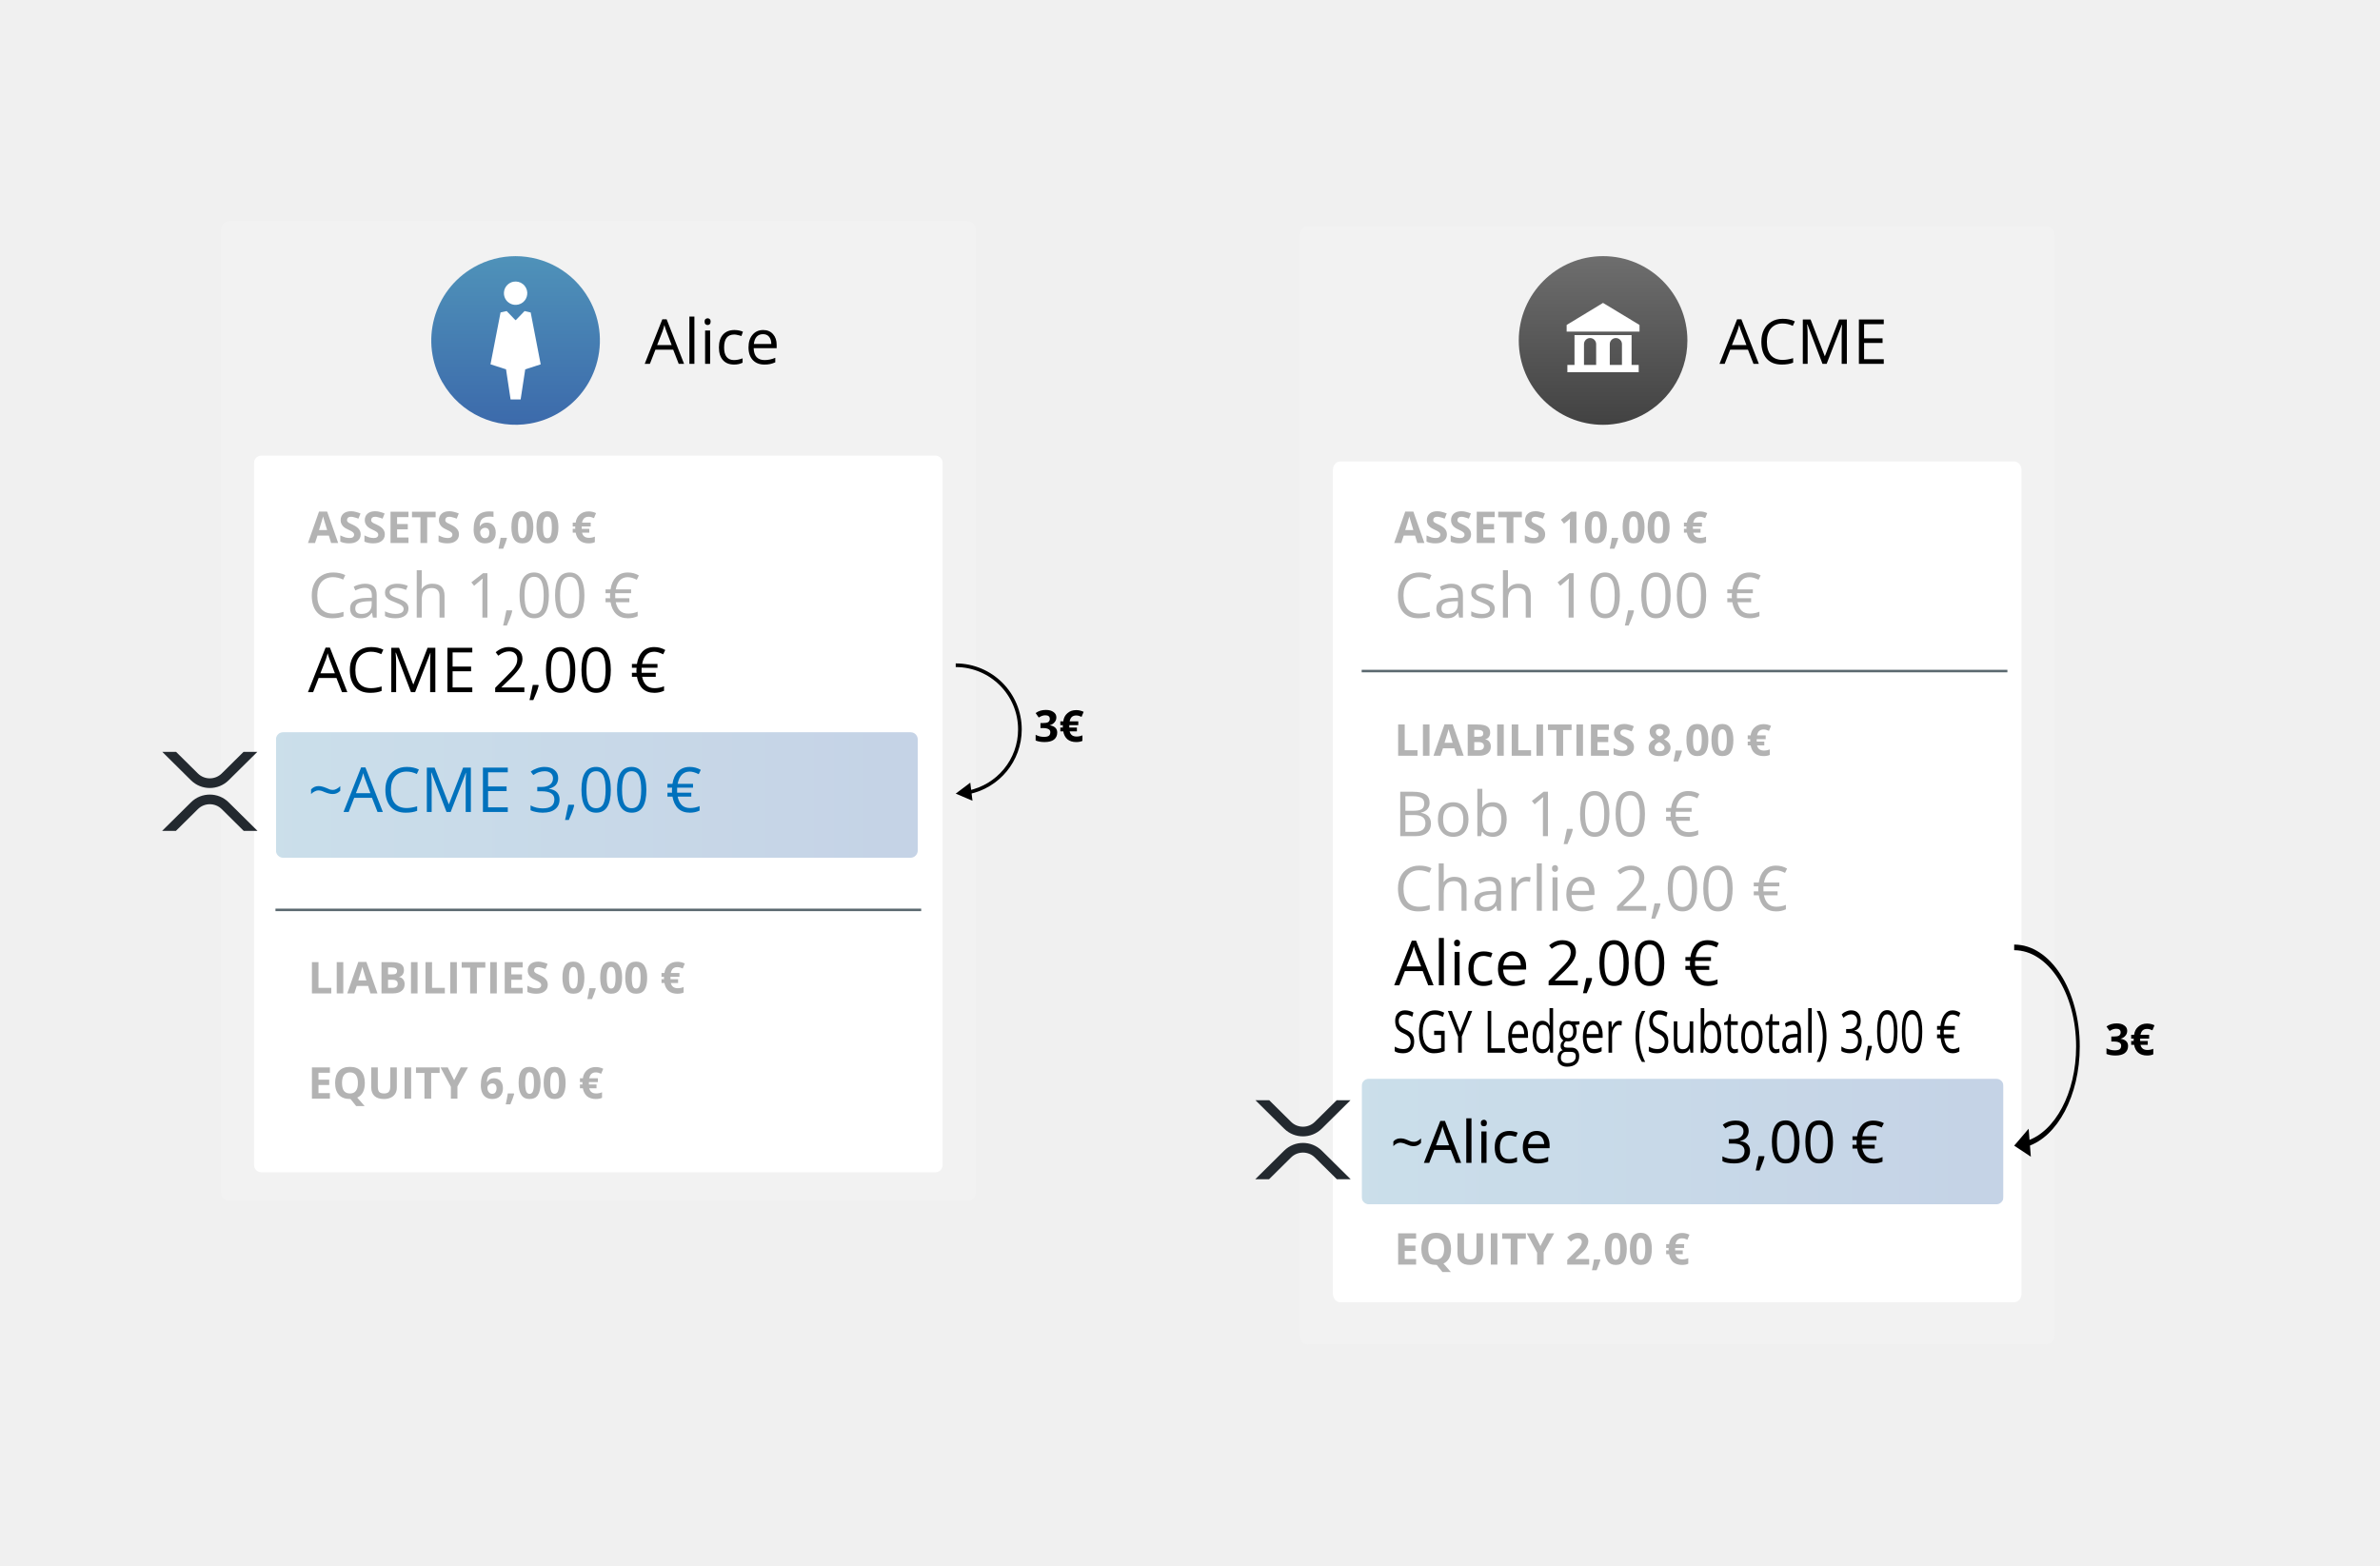
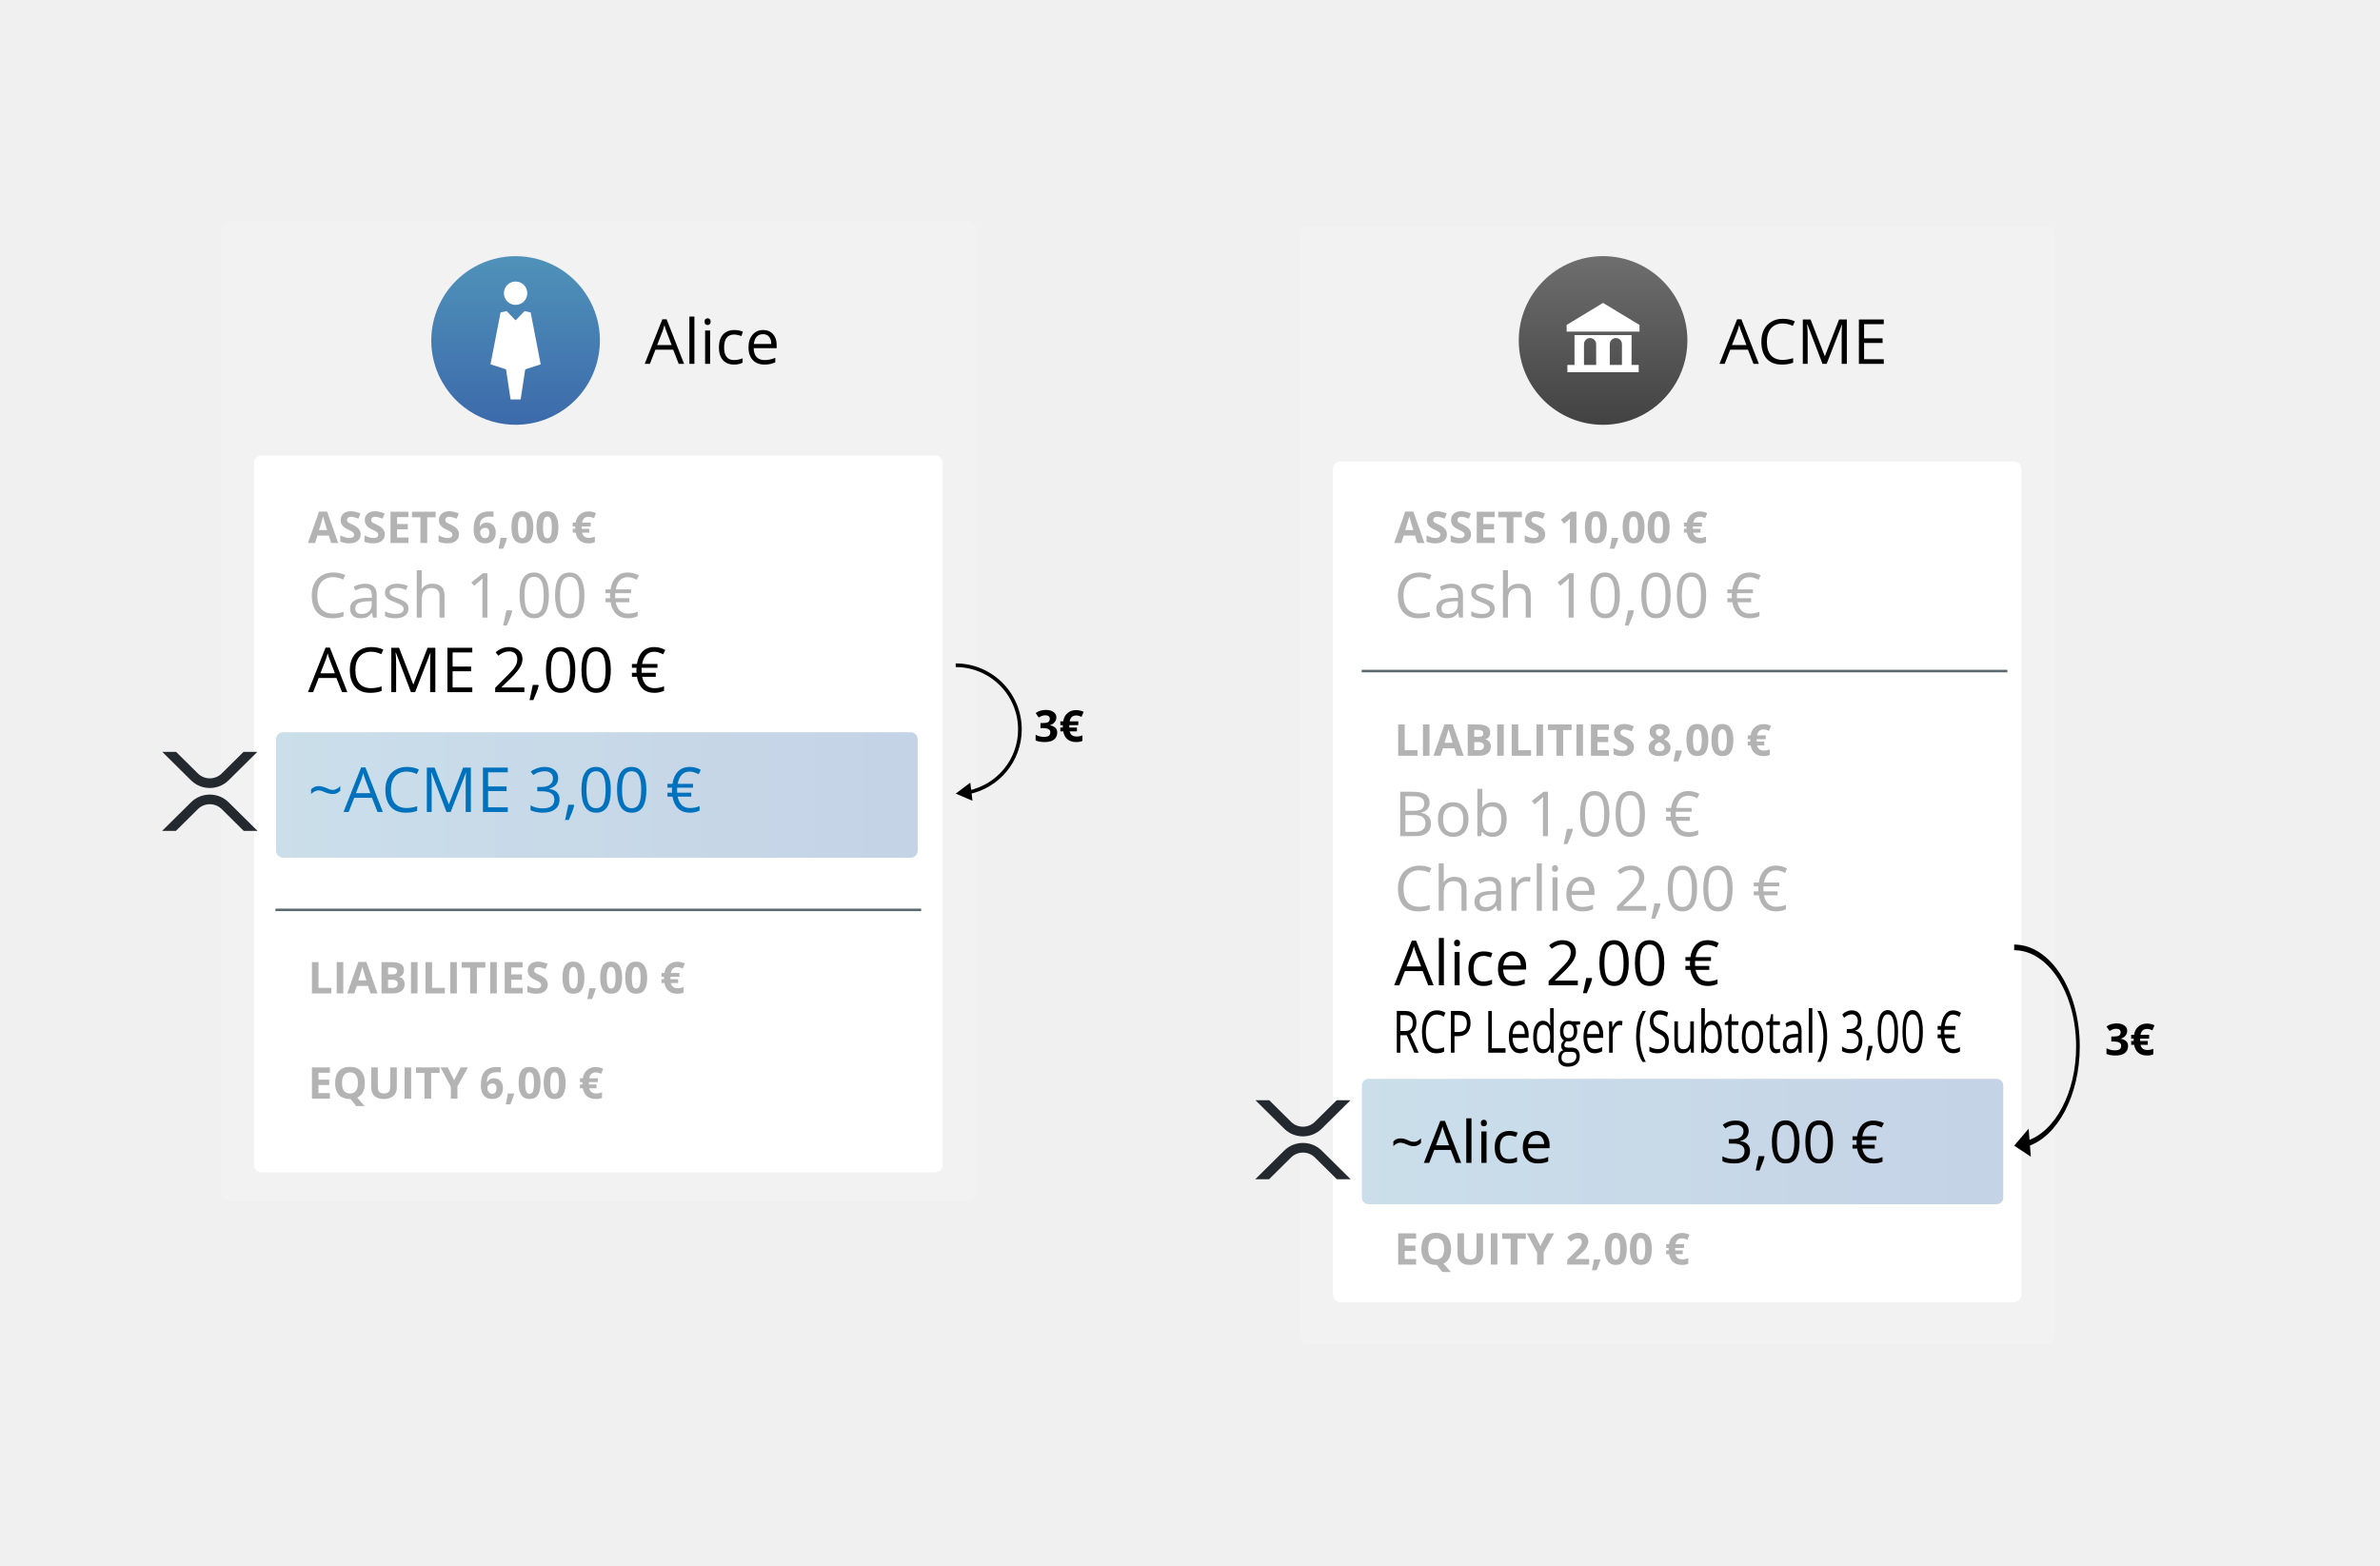
<svg xmlns="http://www.w3.org/2000/svg" width="215.317mm" height="141.622mm" viewBox="0 0 215.317 141.622" version="1.1" id="svg5080">
  <defs id="defs5074">
    <clipPath clipPathUnits="userSpaceOnUse" id="clipPath9288">
      <path d="M 0,3093.309 H 3457.466 V 0 H 0 Z" id="path9290" />
    </clipPath>
    <clipPath clipPathUnits="userSpaceOnUse" id="clipPath9226">
      <path d="M 0,3093.309 H 3457.466 V 0 H 0 Z" id="path9228" />
    </clipPath>
    <clipPath clipPathUnits="userSpaceOnUse" id="clipPath9238">
      <path d="M 928.034,440.206 H 1103.6 V 405.845 H 928.034 Z" id="path9240" />
    </clipPath>
    <linearGradient x1="0" y1="0" x2="1" y2="0" gradientUnits="userSpaceOnUse" gradientTransform="matrix(175.567,0,0,-175.567,928.0344,423.0254)" spreadMethod="pad" id="linearGradient9246">
      <stop style="stop-opacity:1;stop-color:#4f92b9" offset="0" id="stop9248" />
      <stop style="stop-opacity:1;stop-color:#3c6aab" offset="1" id="stop9250" />
    </linearGradient>
    <clipPath clipPathUnits="userSpaceOnUse" id="clipPath9168">
      <path d="M 0,3093.309 H 3457.466 V 0 H 0 Z" id="path9170" />
    </clipPath>
    <clipPath clipPathUnits="userSpaceOnUse" id="clipPath9176">
      <path d="M 1225.03,366.206 H 1400.6 V 331.845 H 1225.03 Z" id="path9178" />
    </clipPath>
    <linearGradient x1="0" y1="0" x2="1" y2="0" gradientUnits="userSpaceOnUse" gradientTransform="matrix(175.567,0,0,-175.567,1225.034,349.0254)" spreadMethod="pad" id="linearGradient9184">
      <stop style="stop-opacity:1;stop-color:#4f92b9" offset="0" id="stop9186" />
      <stop style="stop-opacity:1;stop-color:#3c6aab" offset="1" id="stop9188" />
    </linearGradient>
    <clipPath clipPathUnits="userSpaceOnUse" id="clipPath9144">
      <path d="M 0,3093.309 H 3457.466 V 0 H 0 Z" id="path9146" />
    </clipPath>
    <clipPath clipPathUnits="userSpaceOnUse" id="clipPath9066">
      <path d="M 0,3093.309 H 3457.466 V 0 H 0 Z" id="path9068" />
    </clipPath>
    <clipPath clipPathUnits="userSpaceOnUse" id="clipPath9074">
      <path d="m 986.727,562.79 h 28.503 v -38.161 h -28.503 z" id="path9076" />
    </clipPath>
    <clipPath clipPathUnits="userSpaceOnUse" id="clipPath9078">
      <path d="m 1015.232,539.385 c -1.8,-4.908 -5.272,-9.237 -10.169,-12.045 -2.401,-1.372 -4.93,-2.261 -7.502,-2.711 l -5.337,6.59 -0.632,4.18 -4.865,5.433 8.691,12.378 -3.869,4.629 4.019,4.951 z" id="path9080" />
    </clipPath>
    <mask maskUnits="userSpaceOnUse" x="0" y="0" width="1" height="1" id="mask9092">
      <g id="g9094">
        <g id="g9096">
          <g id="g9098">
            <g id="g9100">
              <path d="M -32768,32767 H 32767 V -32768 H -32768 Z" style="fill:url(#linearGradient9086);stroke:none" id="path9102" />
            </g>
          </g>
        </g>
      </g>
    </mask>
    <linearGradient x1="0" y1="0" x2="1" y2="0" gradientUnits="userSpaceOnUse" gradientTransform="matrix(23.04464,-23.04464,-23.04464,-23.04464,986.5258,553.748)" spreadMethod="pad" id="linearGradient9086">
      <stop style="stop-opacity:1;stop-color:#ffffff" offset="0" id="stop9088" />
      <stop style="stop-opacity:0;stop-color:#ffffff" offset="1" id="stop9090" />
    </linearGradient>
    <linearGradient x1="0" y1="0" x2="1" y2="0" gradientUnits="userSpaceOnUse" gradientTransform="matrix(23.04464,-23.04464,-23.04464,-23.04464,986.5258,553.748)" spreadMethod="pad" id="linearGradient9104">
      <stop style="stop-opacity:1;stop-color:#000000" offset="0" id="stop9106" />
      <stop style="stop-opacity:1;stop-color:#000000" offset="1" id="stop9108" />
    </linearGradient>
    <linearGradient x1="0" y1="0" x2="1" y2="0" gradientUnits="userSpaceOnUse" gradientTransform="matrix(0,-46.13,-46.13,0,993.5915,570.4147)" spreadMethod="pad" id="linearGradient9054">
      <stop style="stop-opacity:1;stop-color:#4f92b9" offset="0" id="stop9056" />
      <stop style="stop-opacity:1;stop-color:#3c6aab" offset="1" id="stop9058" />
    </linearGradient>
    <clipPath clipPathUnits="userSpaceOnUse" id="clipPath8972">
      <path d="M 0,3093.309 H 3457.466 V 0 H 0 Z" id="path8974" />
    </clipPath>
    <clipPath clipPathUnits="userSpaceOnUse" id="clipPath8980">
      <path d="m 1281.1,551.6 h 31.96 v -27.15 h -31.96 z" id="path8982" />
    </clipPath>
    <clipPath clipPathUnits="userSpaceOnUse" id="clipPath8984">
      <path d="m 1313.065,540.41 c -2.68,-8.52 -10.17,-14.9 -19.28,-15.96 l -12.48,14.22 2.26,1.68 -0.06,6.65 -2.4,2.78 19.93,1.82 z" id="path8986" />
    </clipPath>
    <mask maskUnits="userSpaceOnUse" x="0" y="0" width="1" height="1" id="mask8998">
      <g id="g9000">
        <g id="g9002">
          <g id="g9004">
            <g id="g9006">
              <path d="M -32768,32767 H 32767 V -32768 H -32768 Z" style="fill:url(#linearGradient8992);stroke:none" id="path9008" />
            </g>
          </g>
        </g>
      </g>
    </mask>
    <linearGradient x1="0" y1="0" x2="1" y2="0" gradientUnits="userSpaceOnUse" gradientTransform="matrix(22.50555,-22.50555,-22.50555,-22.50555,1283.59,552.2647)" spreadMethod="pad" id="linearGradient8992">
      <stop style="stop-opacity:1;stop-color:#ffffff" offset="0" id="stop8994" />
      <stop style="stop-opacity:0;stop-color:#ffffff" offset="1" id="stop8996" />
    </linearGradient>
    <linearGradient x1="0" y1="0" x2="1" y2="0" gradientUnits="userSpaceOnUse" gradientTransform="matrix(22.50555,-22.50555,-22.50555,-22.50555,1283.59,552.2647)" spreadMethod="pad" id="linearGradient9010">
      <stop style="stop-opacity:1;stop-color:#000000" offset="0" id="stop9012" />
      <stop style="stop-opacity:1;stop-color:#000000" offset="1" id="stop9014" />
    </linearGradient>
    <linearGradient x1="0" y1="0" x2="1" y2="0" gradientUnits="userSpaceOnUse" gradientTransform="matrix(0,-46.14001,-46.14001,0,1291.07,570.4197)" spreadMethod="pad" id="linearGradient8960">
      <stop style="stop-opacity:1;stop-color:#6e6e6e" offset="0" id="stop8962" />
      <stop style="stop-opacity:1;stop-color:#424242" offset="1" id="stop8964" />
    </linearGradient>
    <clipPath clipPathUnits="userSpaceOnUse" id="clipPath8936">
      <path d="M 0,3093.309 H 3457.466 V 0 H 0 Z" id="path8938" />
    </clipPath>
  </defs>
  <g id="layer1" transform="translate(434.7985,156.2013)">
    <g id="g8626" transform="matrix(0.3307278,0,0,-0.3463799,-249.6719,-34.57943)">
      <path d="m 0,0 h -202.031 c -1.205,0 -2.181,0.977 -2.181,2.181 v 287.678 c 0,1.204 0.976,2.181 2.181,2.181 L 0,292.04 c 1.205,0 2.181,-0.977 2.181,-2.181 V 2.181 C 2.181,0.977 1.205,0 0,0" style="fill:#f2f2f2;fill-opacity:1;fill-rule:nonzero;stroke:none" id="path8628" />
    </g>
    <g id="g9148-5" transform="matrix(0.3307292,0,0,-0.3879851,-252.5773,-38.38584)">
      <path d="m 0,0 h -184.362 c -1.104,0 -2,0.895 -2,2 v 192.055 c 0,1.105 0.896,2 2,2 H 0 c 1.104,0 2,-0.895 2,-2 V 2 C 2,0.895 1.104,0 0,0" style="fill:#ffffff;fill-opacity:1;fill-rule:nonzero;stroke:none" id="path9150-6" />
    </g>
    <g transform="matrix(0.3307292,0,0,-0.3307292,-716.7632,55.62714)" id="g8932">
      <g id="g8934" clip-path="url(#clipPath8936)">
        <g id="g8940" transform="translate(1117.198,311.9666)">
          <path d="m 0,0 h -201.949 c -1.227,0 -2.222,0.995 -2.222,2.222 v 263.606 c 0,1.227 0.995,2.222 2.222,2.222 L 0,268.05 c 1.227,0 2.222,-0.995 2.222,-2.222 V 2.222 C 2.222,0.995 1.227,0 0,0" style="fill:#f2f2f2;fill-opacity:1;fill-rule:nonzero;stroke:none" id="path8942" />
        </g>
      </g>
    </g>
    <text y="-123.281" x="-279.24" style="font-variant:normal;font-weight:normal;font-stretch:normal;font-size:3.969px;line-height:0%;font-family:'Open Sans';-inkscape-font-specification:OpenSans;writing-mode:lr-tb;fill:#000000;fill-opacity:1;fill-rule:nonzero;stroke:none;stroke-width:0.331" id="text8944">
      <tspan x="-279.24 -275.681 -272.134 -267.057" y="-123.281" id="tspan8946" style="font-size:5.622px;line-height:1.25;stroke-width:0.331">ACME</tspan>
    </text>
    <g transform="matrix(0.3307292,0,0,-0.3307292,-716.7632,55.62714)" id="g8948">
      <g id="g8950">
        <g id="g8956">
          <g id="g8958">
            <path d="m 1268.005,547.349 c 0,-12.739 10.33,-23.069 23.059,-23.069 v 0 c 0.92,0 1.831,0.05 2.72,0.17 v 0 c 9.111,1.06 16.601,7.44 19.281,15.959 v 0 c 0.699,2.191 1.07,4.52 1.07,6.94 v 0 c 0,12.741 -10.33,23.071 -23.071,23.071 v 0 c -12.729,0 -23.059,-10.33 -23.059,-23.071" style="fill:url(#linearGradient8960);stroke:none" id="path8966" />
          </g>
        </g>
      </g>
    </g>
    <g transform="matrix(0.3307292,0,0,-0.3307292,-716.7632,55.62714)" id="g8968">
      <g id="g8970" clip-path="url(#clipPath8972)">
        <g id="g8976">
          <g id="g8978" />
          <g id="g9016">
            <g clip-path="url(#clipPath8980)" id="g9018" style="opacity:0.3">
              <g id="g9020">
                <g clip-path="url(#clipPath8984)" id="g9022">
                  <g id="g9024">
                    <g id="g9026" />
                    <g mask="url(#mask8998)" id="g9028">
                      <g id="g9030">
                        <path d="m 1313.065,540.41 c -2.68,-8.52 -10.17,-14.9 -19.28,-15.96 l -12.48,14.22 2.26,1.68 -0.06,6.65 -2.4,2.78 19.93,1.82 z" style="fill:url(#linearGradient9010);stroke:none" id="path9032" />
                      </g>
                    </g>
                  </g>
                </g>
              </g>
            </g>
          </g>
        </g>
        <g id="g9034" transform="translate(1296.229,540.665)">
          <path d="m 0,0 h -3.326 v 5.687 c 0,0.917 0.746,1.664 1.663,1.664 C -0.746,7.351 0,6.605 0,5.687 Z m -7.056,0 h -3.326 v 5.687 c 0,0.917 0.746,1.664 1.663,1.664 0.917,0 1.663,-0.746 1.663,-1.664 z m -5.921,8.153 V 0 h -1.95 V -1.997 H 4.585 V 0 h -1.95 v 8.153 z" style="fill:#ffffff;fill-opacity:1;fill-rule:nonzero;stroke:none" id="path9036" />
        </g>
        <g id="g9038" transform="translate(1291.054,557.6298)">
          <path d="M 0,0 -9.95,-6.031 V -7.852 H 9.979 v 1.821 z" style="fill:#ffffff;fill-opacity:1;fill-rule:nonzero;stroke:none" id="path9040" />
        </g>
      </g>
    </g>
    <g transform="matrix(0.3307292,0,0,-0.3307292,-716.7632,55.62714)" id="g9042">
      <g id="g9044">
        <g id="g9050">
          <g id="g9052">
            <path d="m 982.119,567.355 c -11.049,-6.333 -14.864,-20.425 -8.541,-31.474 v 0 h 0.011 C 978.55,527.222 988.27,523 997.561,524.629 v 0 c 2.572,0.45 5.101,1.339 7.501,2.711 v 0 c 4.898,2.808 8.37,7.137 10.17,12.045 v 0 c 2.272,6.173 1.898,13.278 -1.629,19.429 v 0 c 0,0.011 -0.01,0.011 -0.01,0.011 v 0 c -4.26,7.432 -12.029,11.59 -20.022,11.59 v 0 c -3.89,0 -7.835,-0.986 -11.452,-3.06" style="fill:url(#linearGradient9054);stroke:none" id="path9060" />
          </g>
        </g>
      </g>
    </g>
    <g transform="matrix(0.3307292,0,0,-0.3307292,-716.7632,55.62714)" id="g9062">
      <g id="g9064" clip-path="url(#clipPath9066)">
        <g id="g9070">
          <g id="g9072" />
          <g id="g9110">
            <g clip-path="url(#clipPath9074)" id="g9112" style="opacity:0.2">
              <g id="g9114">
                <g clip-path="url(#clipPath9078)" id="g9116">
                  <g id="g9118">
                    <g id="g9120" />
                    <g mask="url(#mask9092)" id="g9122">
                      <g id="g9124">
                        <path d="m 1015.232,539.385 c -1.8,-4.908 -5.272,-9.237 -10.169,-12.045 -2.401,-1.372 -4.93,-2.261 -7.502,-2.711 l -5.337,6.59 -0.632,4.18 -4.865,5.433 8.691,12.378 -3.869,4.629 4.019,4.951 z" style="fill:url(#linearGradient9104);stroke:none" id="path9126" />
                      </g>
                    </g>
                  </g>
                </g>
              </g>
            </g>
          </g>
        </g>
        <g id="g9128" transform="translate(993.0132,563.4263)">
          <path d="M 0,0 C 0.891,0.164 1.852,-0.062 2.557,-0.635 3.274,-1.183 3.717,-2.055 3.775,-2.951 3.814,-3.76 3.557,-4.594 3.021,-5.21 2.472,-5.876 1.631,-6.282 0.771,-6.329 c -0.803,-0.06 -1.625,0.217 -2.238,0.738 -0.834,0.676 -1.269,1.803 -1.115,2.865 C -2.439,-1.384 -1.325,-0.227 0,0" style="fill:#ffffff;fill-opacity:1;fill-rule:nonzero;stroke:none" id="path9130" />
        </g>
        <g id="g9132" transform="translate(989.4796,555.0194)">
          <path d="M 0,0 C 0.555,0.134 1.115,0.247 1.673,0.372 2.287,-0.263 2.901,-0.9 3.514,-1.535 3.72,-1.739 3.898,-1.972 4.139,-2.137 c 0.804,0.845 1.611,1.688 2.433,2.515 0.553,-0.148 1.12,-0.234 1.67,-0.389 0.901,-4.729 1.834,-9.452 2.737,-14.181 -1.41,-0.46 -2.82,-0.918 -4.229,-1.378 -0.416,-2.743 -0.84,-5.486 -1.259,-8.23 -0.916,-0.005 -1.832,-0.002 -2.748,0 -0.415,2.745 -0.831,5.489 -1.242,8.234 -1.418,0.456 -2.836,0.915 -4.252,1.377 C -1.834,-9.459 -0.925,-4.728 0,0" style="fill:#ffffff;fill-opacity:1;fill-rule:nonzero;stroke:none" id="path9134" />
        </g>
      </g>
    </g>
    <text y="-123.281" x="-376.474" style="font-variant:normal;font-weight:normal;font-stretch:normal;font-size:3.969px;line-height:0%;font-family:'Open Sans';-inkscape-font-specification:OpenSans;writing-mode:lr-tb;fill:#000000;fill-opacity:1;fill-rule:nonzero;stroke:none;stroke-width:0.331" id="text9136">
      <tspan x="-376.474 -372.915 -371.493 -370.07 -367.394" y="-123.281" id="tspan9138" style="font-size:5.622px;line-height:1.25;stroke-width:0.331">Alice</tspan>
    </text>
    <g id="g9148" transform="matrix(0.3307292,0,0,-0.3307292,-350.1815,-50.14167)">
      <path d="m 0,0 h -184.362 c -1.104,0 -2,0.895 -2,2 v 192.055 c 0,1.105 0.896,2 2,2 H 0 c 1.104,0 2,-0.895 2,-2 V 2 C 2,0.895 1.104,0 0,0" style="fill:#ffffff;fill-opacity:1;fill-rule:nonzero;stroke:none" id="path9150" />
    </g>
    <g id="g9152" transform="matrix(0.3307292,0,0,-0.3307292,-311.6086,-95.4895)">
      <path d="M 0,0 H 176.635" style="fill:none;stroke:#5b6970;stroke-width:0.689;stroke-linecap:butt;stroke-linejoin:miter;stroke-miterlimit:10;stroke-dasharray:none;stroke-opacity:1" id="path9154" />
    </g>
    <text y="-107.076" x="-308.668" style="font-variant:normal;font-weight:bold;font-stretch:normal;font-size:3.969px;line-height:0%;font-family:'Open Sans';-inkscape-font-specification:OpenSans-Bold;writing-mode:lr-tb;fill:#b3b3b3;fill-opacity:1;fill-rule:nonzero;stroke:none;stroke-width:0.331" id="text9156">
      <tspan x="-308.668 -305.533 -302.949 -300.365 -297.746 -295.051 -292.467 -272.367 -269.704 -267.04 -265.493 -262.83 -260.167 -258.738" y="-107.076" id="tspan9158" style="font-size:3.969px;line-height:1.25;stroke-width:0.331">ASSETS 10,00 €</tspan>
    </text>
    <text y="-100.329" x="-308.668" style="font-variant:normal;font-weight:normal;font-stretch:normal;font-size:3.969px;line-height:0%;font-family:'Open Sans';-inkscape-font-specification:OpenSans;writing-mode:lr-tb;fill:#b3b3b3;fill-opacity:1;fill-rule:nonzero;stroke:none;stroke-width:0.331" id="text9160">
      <tspan x="-308.668 -305.12 -301.994 -299.312 -295.86 -275.096 -271.88 -268.664 -267.286 -264.07 -260.854 -259.393" y="-100.329" id="tspan9162" style="font-size:5.622px;line-height:1.25;stroke-width:0.331">Cash 10,00 €</tspan>
    </text>
    <g id="g9164" transform="matrix(0.3307292,0,0,-0.3307292,-716.7632,62.50631)">
      <g id="g9166" clip-path="url(#clipPath9168)">
        <g id="g9172">
          <g id="g9174" />
          <g id="g9190">
            <g clip-path="url(#clipPath9176)" id="g9192" style="opacity:0.3">
              <g id="g9194">
                <g id="g9196">
                  <g id="g9198">
                    <g id="g9200">
                      <path d="m 1398.601,331.845 h -171.567 c -1.104,0 -2,0.895 -2,2 v 30.361 c 0,1.104 0.896,2 2,2 h 171.567 c 1.105,0 2,-0.896 2,-2 v -30.361 c 0,-1.105 -0.895,-2 -2,-2" style="fill:url(#linearGradient9184);stroke:none" id="path9202" />
                    </g>
                  </g>
                </g>
              </g>
            </g>
          </g>
        </g>
      </g>
    </g>
    <text y="-87.83" x="-308.668" style="font-variant:normal;font-weight:bold;font-stretch:normal;font-size:3.969px;line-height:0%;font-family:'Open Sans';-inkscape-font-specification:OpenSans-Bold;writing-mode:lr-tb;fill:#b3b3b3;fill-opacity:1;fill-rule:nonzero;stroke:none;stroke-width:0.331" id="text9204">
      <tspan x="-308.668 -306.029 -304.318 -301.183 -298.119 -296.408 -293.769 -292.059 -289.364 -287.653 -285.034 -282.45 -269.376 -266.713 -265.165 -262.502 -259.839 -258.41" y="-87.83" id="tspan9206" style="font-size:3.969px;line-height:1.25;stroke-width:0.331">LIABILITIES 8,00 €</tspan>
    </text>
    <text style="font-variant:normal;font-weight:normal;font-stretch:normal;font-size:3.969px;line-height:0%;font-family:'Open Sans';-inkscape-font-specification:OpenSans;writing-mode:lr-tb;fill:#0071bc;fill-opacity:1;fill-rule:nonzero;stroke:none;stroke-width:0.331" id="text9208" x="-308.668" y="-80.554">
      <tspan x="-308.668 -305.025 -301.629 -298.182 -271.881 -268.665 -267.288 -264.072 -260.856 -259.394" y="-80.554" id="tspan9210" style="font-size:5.622px;line-height:1.25;fill:#b3b3b3;stroke-width:0.331">Bob 1,00 €</tspan>
      <tspan x="-308.668 -305.12 -301.668 -298.542 -296.248 -294.826 -293.403 -290.249 -271.881 -268.665 -267.288 -264.072 -260.856 -259.394" y="-73.807" id="tspan9212" style="font-size:5.622px;line-height:1.25;fill:#b3b3b3;stroke-width:0.331">Charlie 2,00 €</tspan>
      <tspan x="-308.668 -305.109 -303.686 -302.264 -299.588 -296.434 -271.881 -268.665 -267.288 -264.072 -260.856 -259.394" y="-67.06" id="tspan9214" style="font-size:5.622px;line-height:1.25;fill:#000000;stroke-width:0.331">Alice 2,00 €</tspan>
      <tspan x="-308.668 -308.668 -305.109 -303.686 -302.264 -299.588 -296.434 -271.881 -268.665 -267.288 -264.072 -260.856 -259.394" y="-67.06 -67.06" style="font-size:5.622px;line-height:1.25;fill:#000000;stroke-width:0.331" id="tspan14317"> </tspan>
      <tspan id="tspan9216" x="-308.668" y="4.279" style="font-size:5.622px;line-height:1.25;stroke-width:0.331"> </tspan>
    </text>
    <text style="font-variant:normal;font-weight:bold;font-stretch:normal;font-size:3.969px;line-height:0%;font-family:'Open Sans';-inkscape-font-specification:OpenSans-Bold;writing-mode:lr-tb;fill:#b3b3b3;fill-opacity:1;fill-rule:nonzero;stroke:none;stroke-width:0.331" id="text9218" x="-308.668" y="-41.793">
      <tspan x="-308.668 -306.049 -302.493 -299.095 -297.385 -294.69 -291.817 -270.036 -267.373 -265.825 -263.162 -260.499 -259.07" y="-41.793" id="tspan9220" style="font-size:3.969px;line-height:1.25;stroke-width:0.331">EQUITY 2,00 €</tspan>
    </text>
    <g transform="matrix(0.3307292,0,0,-0.3307292,-716.7632,55.62714)" id="g9222">
      <g id="g9224" clip-path="url(#clipPath9226)">
        <g id="g9230" transform="translate(927.9063,391.5895)">
          <path d="M 0,0 H 176.634" style="fill:none;stroke:#5b6970;stroke-width:0.689;stroke-linecap:butt;stroke-linejoin:miter;stroke-miterlimit:10;stroke-dasharray:none;stroke-opacity:1" id="path9232" />
        </g>
        <g id="g9234">
          <g id="g9236" />
          <g id="g9252">
            <g clip-path="url(#clipPath9238)" id="g9254" style="opacity:0.3">
              <g id="g9256">
                <g id="g9258">
                  <g id="g9260">
                    <g id="g9262">
                      <path d="M 1101.601,405.845 H 930.034 c -1.104,0 -2,0.895 -2,2 v 30.361 c 0,1.104 0.896,2 2,2 h 171.567 c 1.105,0 2,-0.896 2,-2 v -30.361 c 0,-1.105 -0.895,-2 -2,-2" style="fill:url(#linearGradient9246);stroke:none" id="path9264" />
                    </g>
                  </g>
                </g>
              </g>
            </g>
          </g>
        </g>
      </g>
    </g>
    <text y="-107.076" x="-406.937" style="font-variant:normal;font-weight:bold;font-stretch:normal;font-size:3.969px;line-height:0%;font-family:'Open Sans';-inkscape-font-specification:OpenSans-Bold;writing-mode:lr-tb;fill:#b3b3b3;fill-opacity:1;fill-rule:nonzero;stroke:none;stroke-width:0.331" id="text9266">
      <tspan x="-406.937 -403.802 -401.218 -398.634 -396.015 -393.32 -390.736 -367.976 -365.313 -363.765 -361.102 -358.439 -357.01" y="-107.076" id="tspan9268" style="font-size:3.969px;line-height:1.25;stroke-width:0.331">ASSETS 6,00 €</tspan>
    </text>
    <text y="-100.329" x="-406.937" style="font-variant:normal;font-weight:normal;font-stretch:normal;font-size:3.969px;line-height:0%;font-family:'Open Sans';-inkscape-font-specification:OpenSans;writing-mode:lr-tb;fill:#0071bc;fill-opacity:1;fill-rule:nonzero;stroke:none;stroke-width:0.331" id="text9270">
      <tspan x="-406.937 -403.389 -400.263 -397.581 -394.129 -370.15 -366.934 -365.557 -362.341 -359.125 -357.663" y="-100.329" id="tspan9272" style="font-size:5.622px;line-height:1.25;fill:#b3b3b3;fill-opacity:1;stroke-width:0.331">Cash 1,00 €</tspan>
      <tspan x="-406.937 -403.378 -399.83 -394.753 -391.627 -370.15 -366.934 -365.557 -362.341 -359.125 -357.663" y="-93.582" id="tspan9274" style="font-size:5.622px;line-height:1.25;fill:#000000;fill-opacity:1;stroke-width:0.331">ACME 2,00 €</tspan>
      <tspan x="-406.937 -403.721 -400.162 -396.614 -391.537 -388.411 -371.611 -368.395 -367.017 -363.801 -360.585 -359.123 -355.806" y="-82.736" id="tspan9276" style="font-size:5.622px;line-height:1.25;fill:#0071bc;fill-opacity:1;stroke-width:0.331">~ACME 3,00 €</tspan>
    </text>
    <text y="-66.33" x="-406.937" style="font-variant:normal;font-weight:bold;font-stretch:normal;font-size:3.969px;line-height:0%;font-family:'Open Sans';-inkscape-font-specification:OpenSans-Bold;writing-mode:lr-tb;fill:#b3b3b3;fill-opacity:1;fill-rule:nonzero;stroke:none;stroke-width:0.331" id="text9278">
      <tspan x="-406.937 -404.298 -402.587 -399.452 -396.388 -394.677 -392.038 -390.328 -387.633 -385.922 -383.303 -380.719 -368.306 -365.643 -364.095 -361.432 -358.769 -357.34" y="-66.33" id="tspan9280" style="font-size:3.969px;line-height:1.25;stroke-width:0.331">LIABILITIES 0,00 €</tspan>
      <tspan x="-406.937 -404.318 -400.762 -397.364 -395.654 -392.959 -390.086 -368.305 -365.642 -364.094 -361.431 -358.768 -357.339" y="-56.805" id="tspan9282" style="font-size:3.969px;line-height:1.25;stroke-width:0.331">EQUITY 6,00 €</tspan>
    </text>
    <g id="g9284" transform="matrix(0.3284829,0,0,-0.5107919,-713.5904,124.3906)">
      <g id="g9286" clip-path="url(#clipPath9288)">
        <g id="g9292" transform="translate(1407.033,346.7704)">
          <path d="m 0,0 c 7.985,1.65 13.988,8.722 13.988,17.196 0,9.698 -7.862,17.56 -17.56,17.56" style="fill:none;stroke:#000000;stroke-width:1;stroke-linecap:butt;stroke-linejoin:miter;stroke-miterlimit:10;stroke-dasharray:none;stroke-opacity:1" id="path9294" />
        </g>
        <g id="g9296" transform="translate(1408.049,344.4556)">
          <path d="M 0,0 -4.588,1.951 -0.605,4.95 Z" style="fill:#000000;fill-opacity:1;fill-rule:nonzero;stroke:none" id="path9298" />
        </g>
      </g>
    </g>
    <text y="-89.096" x="-341.26" style="font-variant:normal;font-weight:bold;font-stretch:normal;font-size:3.969px;line-height:0%;font-family:'Open Sans';-inkscape-font-specification:OpenSans-Bold;writing-mode:lr-tb;fill:#000000;fill-opacity:1;fill-rule:nonzero;stroke:none;stroke-width:0.331" id="text9300">
      <tspan x="-341.26 -338.597" y="-89.096" id="tspan9302" style="font-size:3.969px;line-height:1.25;stroke-width:0.331">3€</tspan>
    </text>
    <text xml:space="preserve" style="font-style:normal;font-weight:normal;font-size:3.969px;line-height:0%;font-family:sans-serif;letter-spacing:0px;word-spacing:0px;fill:#000000;fill-opacity:1;stroke:none;stroke-width:0.331px;stroke-linecap:butt;stroke-linejoin:miter;stroke-opacity:1" x="-299.242" y="-58.214" id="text14309">
      <tspan id="tspan14311" x="-299.242" y="-58.214" style="font-size:10.583px;line-height:1.25;stroke-width:0.331px"> </tspan>
    </text>
    <text xml:space="preserve" style="font-style:normal;font-variant:normal;font-weight:normal;font-stretch:normal;font-size:3.969px;line-height:0%;font-family:sans-serif;-inkscape-font-specification:'sans-serif, Normal';text-align:start;letter-spacing:0px;word-spacing:0px;writing-mode:lr-tb;text-anchor:start;fill:#000000;fill-opacity:1;stroke:none;stroke-width:0.331px;stroke-linecap:butt;stroke-linejoin:miter;stroke-opacity:1" x="-309.009" y="-50.991" id="text14313">
      <tspan id="tspan14315" x="-309.009" y="-50.991" style="font-size:5.292px;line-height:1.25;stroke-width:0.331px">~Alice           3,00 €</tspan>
    </text>
    <text xml:space="preserve" style="font-style:normal;font-variant:normal;font-weight:normal;font-stretch:normal;font-size:3.736px;line-height:0%;font-family:'Open Sans';-inkscape-font-specification:'Open Sans, Normal';text-align:start;letter-spacing:0px;word-spacing:0px;writing-mode:lr-tb;text-anchor:start;fill:#000000;fill-opacity:1;stroke:none;stroke-width:0.311px;stroke-linecap:butt;stroke-linejoin:miter;stroke-opacity:1" x="-358.746" y="-52.478" id="text14329" transform="scale(0.8608332,1.161665)">
-       <tspan id="tspan14333" x="-358.746" y="-52.478" style="font-size:4.555px;line-height:1.25;stroke-width:0.311px">SGY Ledger (Subtotal)	3,00 €</tspan>
+       <tspan id="tspan14333" x="-358.746" y="-52.478" style="font-size:4.555px;line-height:1.25;stroke-width:0.311px">RCP Ledger (Subtotal)	3,00 €</tspan>
    </text>
    <g transform="matrix(0.3307292,0,0,-0.3307292,-715.5974,55.96259)" id="g5533">
      <path d="m 1114.033,424.77 c 7.985,1.65 13.988,8.722 13.988,17.196 0,9.698 -7.862,17.56 -17.56,17.56" style="fill:none;stroke:#000000;stroke-width:1;stroke-linecap:butt;stroke-linejoin:miter;stroke-miterlimit:10;stroke-dasharray:none;stroke-opacity:1" id="path9314" />
      <path d="m 1115.049,422.456 -4.588,1.951 3.983,2.999 z" style="fill:#000000;fill-opacity:1;fill-rule:nonzero;stroke:none" id="path9318" />
    </g>
    <text y="-60.739" x="-244.383" style="font-variant:normal;font-weight:bold;font-stretch:normal;font-size:3.969px;line-height:0%;font-family:'Open Sans';-inkscape-font-specification:OpenSans-Bold;writing-mode:lr-tb;fill:#000000;fill-opacity:1;fill-rule:nonzero;stroke:none;stroke-width:0.331" id="text9300-9">
      <tspan x="-244.383 -241.72" y="-60.739" id="tspan9302-3" style="font-size:3.969px;line-height:1.25;stroke-width:0.331">3€</tspan>
    </text>
    <g style="fill:none" id="Canvas-1" transform="matrix(0.01685473,0,0,0.01685473,-321.2355,-56.66095)">
      <g id="xrp-symbol-black-5">
        <path style="fill:#23292f" id="Vector-5" d="m 436.043,0 h 74.053 L 356.029,152.475 c -55.771,55.195 -146.192,55.195 -201.962,0 L 2.51594e-8,0 H 74.053 L 191.093,115.832 c 35.321,34.956 92.587,34.956 127.909,0 z" transform="translate(0.943848)" />
        <path style="fill:#23292f" id="Vector_2-4" d="M 74.053,194.813 H 0 L 155.019,41.395 c 55.77,-55.194 146.191,-55.194 201.962,0 L 512,194.813 H 437.947 L 319.953,78.038 c -35.321,-34.956 -92.587,-34.956 -127.908,0 z" transform="translate(0,229.187)" />
      </g>
    </g>
    <g style="fill:none" id="Canvas-1-7" transform="matrix(0.01685473,0,0,0.01685473,-420.1318,-88.17726)">
      <g id="xrp-symbol-black-5-4">
        <path style="fill:#23292f" id="Vector-5-5" d="m 436.043,0 h 74.053 L 356.029,152.475 c -55.771,55.195 -146.192,55.195 -201.962,0 L 2.51594e-8,0 H 74.053 L 191.093,115.832 c 35.321,34.956 92.587,34.956 127.909,0 z" transform="translate(0.943848)" />
        <path style="fill:#23292f" id="Vector_2-4-2" d="M 74.053,194.813 H 0 L 155.019,41.395 c 55.77,-55.194 146.191,-55.194 201.962,0 L 512,194.813 H 437.947 L 319.953,78.038 c -35.321,-34.956 -92.587,-34.956 -127.908,0 z" transform="translate(0,229.187)" />
      </g>
    </g>
  </g>
</svg>
